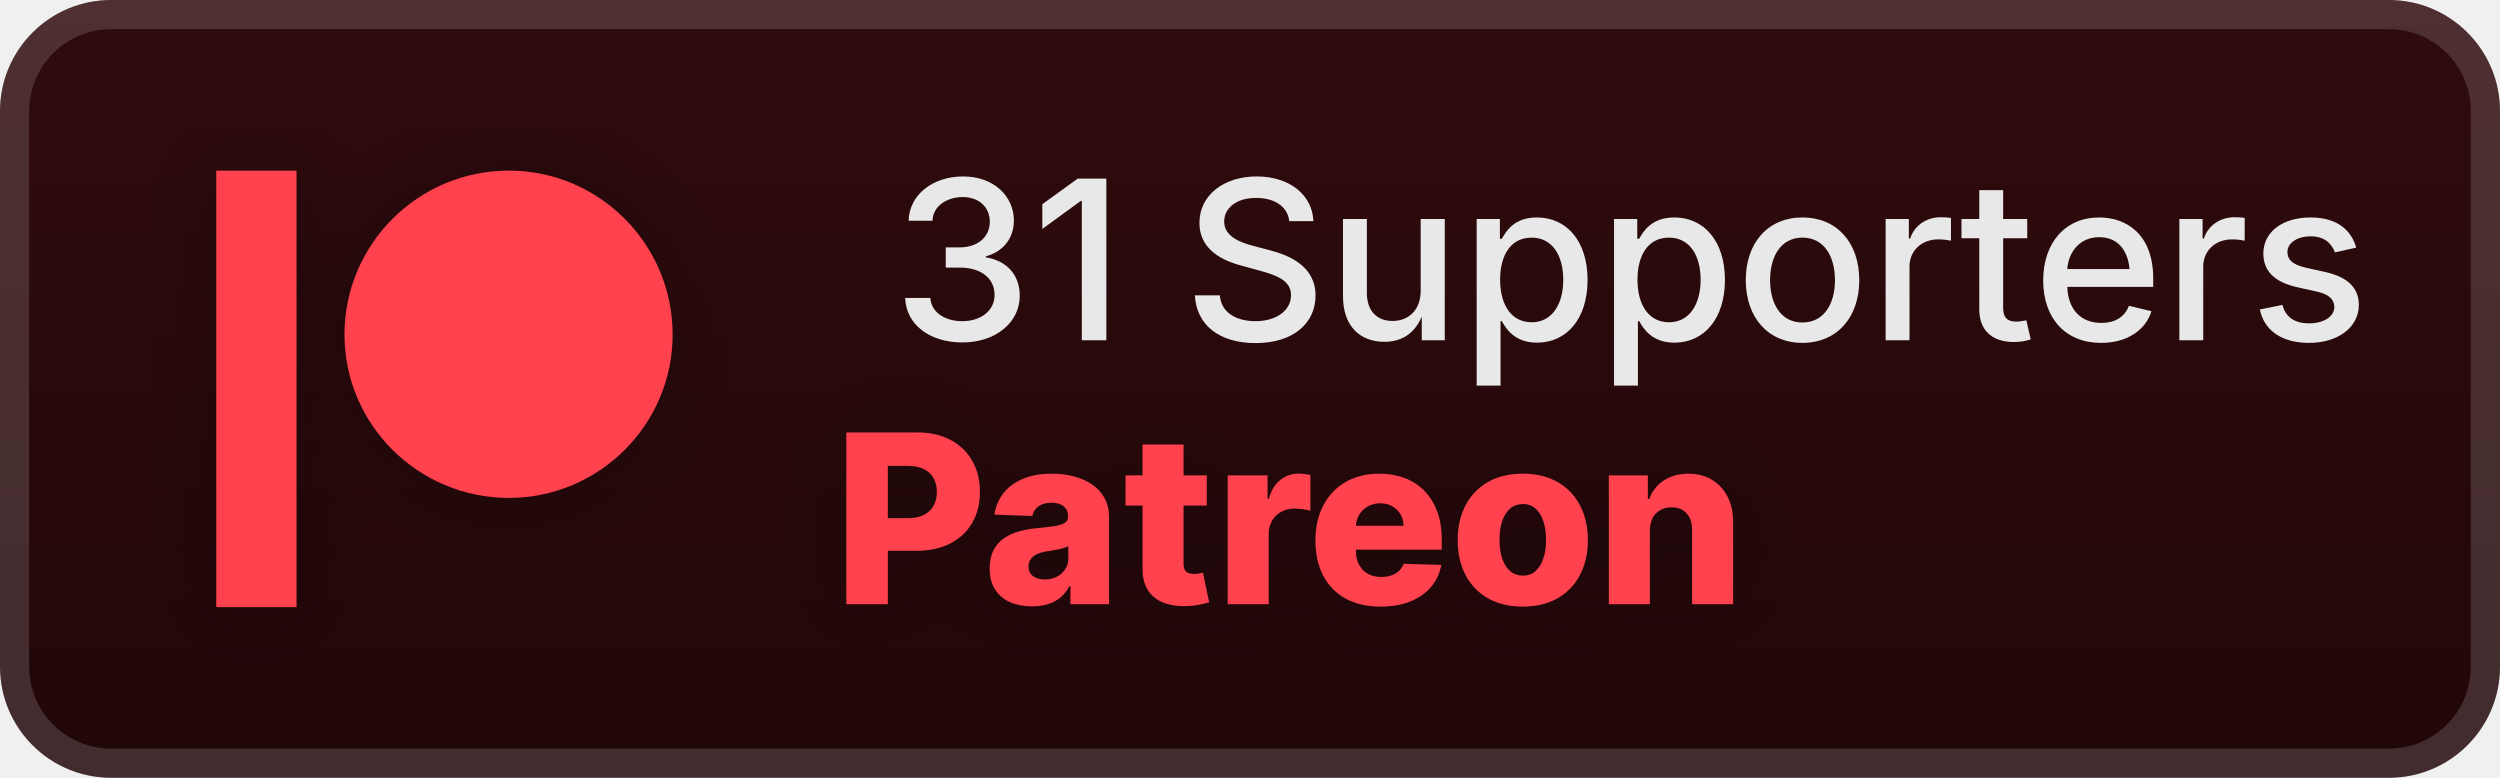
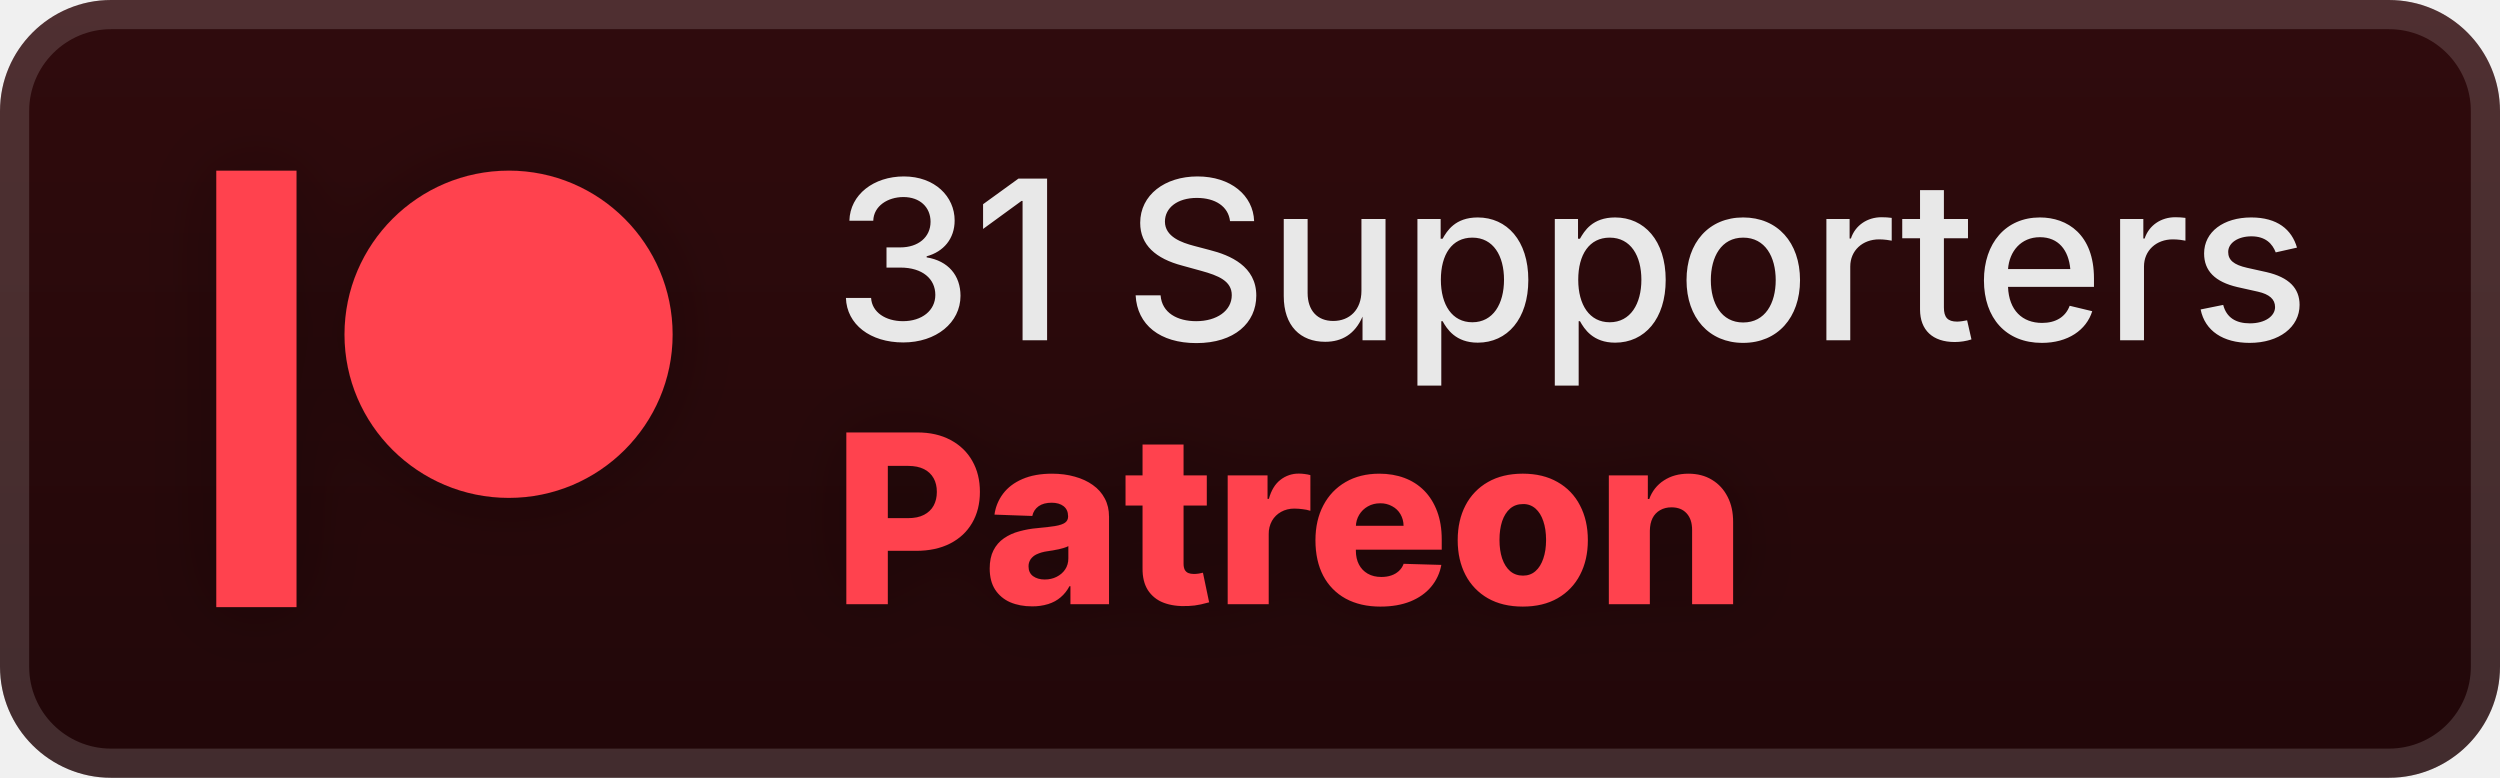
<svg xmlns="http://www.w3.org/2000/svg" width="180" height="56" fill="none" version="1.1" id="svg8">
  <rect width="180" height="56" fill="url(#a)" rx="8" id="rect1" />
  <g filter="url(#b)" id="g1">
    <path fill="#FF424E" d="M15.572 12.286v31.428h5.777V12.286zm21.062 0c-6.522 0-11.83 5.292-11.83 11.8 0 6.485 5.308 11.762 11.83 11.762 6.503 0 11.795-5.277 11.795-11.763 0-6.507-5.29-11.8-11.795-11.8" id="path1" />
  </g>
  <g filter="url(#c)" id="g3">
    <path fill="#FF424E" d="M60.936 43.5V31.136h5.107q1.388 0 2.396.544 1.015.537 1.564 1.503.55.96.55 2.233 0 1.28-.562 2.24-.556.954-1.588 1.48-1.032.525-2.45.524H62.8v-2.354h2.596q.675 0 1.129-.235.459-.236.694-.658.235-.429.235-.997 0-.573-.235-.99a1.6 1.6 0 0 0-.694-.652q-.459-.23-1.13-.23h-1.472V43.5zm13.371.157q-.887 0-1.575-.296a2.46 2.46 0 0 1-1.081-.906q-.393-.609-.392-1.527 0-.773.271-1.304t.749-.863a3.5 3.5 0 0 1 1.099-.501 7 7 0 0 1 1.328-.236q.79-.072 1.273-.15.484-.085.7-.236a.51.51 0 0 0 .224-.44v-.03q0-.465-.32-.72-.319-.252-.863-.253-.585 0-.942.254a1.12 1.12 0 0 0-.453.7l-2.722-.097a3.2 3.2 0 0 1 .622-1.509q.506-.67 1.388-1.05.888-.387 2.131-.387.888 0 1.636.212.75.206 1.304.603.555.393.857.966.309.575.308 1.31V43.5h-2.777v-1.292H77q-.248.471-.634.797-.38.326-.9.489a3.8 3.8 0 0 1-1.159.163m.912-1.932q.477 0 .857-.193.387-.193.616-.531.23-.344.23-.797v-.882a2 2 0 0 1-.309.121 5 5 0 0 1-.386.103 7 7 0 0 1-.435.084q-.222.036-.428.066a2.7 2.7 0 0 0-.713.206 1.1 1.1 0 0 0-.446.362.9.9 0 0 0-.151.52q0 .457.326.7.331.24.839.241m11.67-7.498V36.4h-5.85v-2.173zm-4.625-2.221h2.952v8.578q0 .272.085.44.09.164.26.236.168.066.404.067.168 0 .356-.03.193-.037.29-.061l.446 2.131q-.21.06-.597.15a5 5 0 0 1-.912.116q-1.038.048-1.78-.242a2.3 2.3 0 0 1-1.13-.917q-.386-.622-.374-1.564zm6.13 11.494v-9.273h2.868v1.69h.097q.253-.917.827-1.364a2.1 2.1 0 0 1 1.334-.453q.206 0 .422.03.218.025.405.079v2.566a3 3 0 0 0-.555-.115 5 5 0 0 0-.604-.042q-.525 0-.948.235a1.7 1.7 0 0 0-.658.646 1.9 1.9 0 0 0-.235.966V43.5zm11.009.175q-1.455 0-2.512-.574a3.97 3.97 0 0 1-1.618-1.648q-.56-1.074-.56-2.553 0-1.437.567-2.512.567-1.08 1.6-1.678 1.032-.603 2.432-.604.99 0 1.811.308.822.309 1.419.912.597.604.93 1.49.332.883.332 2.023v.737h-8.06V37.86h5.313a1.67 1.67 0 0 0-.223-.839 1.5 1.5 0 0 0-.598-.573 1.7 1.7 0 0 0-.863-.212q-.495 0-.888.224a1.68 1.68 0 0 0-.863 1.449v1.744q0 .568.223.996.224.423.634.658t.978.236q.393 0 .712-.109a1.5 1.5 0 0 0 .55-.32q.229-.21.344-.519l2.711.079a3.36 3.36 0 0 1-.743 1.587q-.567.67-1.491 1.045-.924.368-2.137.368m10.237 0q-1.461 0-2.511-.598a4.1 4.1 0 0 1-1.612-1.678q-.562-1.08-.562-2.505 0-1.431.562-2.506a4.07 4.07 0 0 1 1.612-1.678q1.05-.603 2.511-.604 1.461 0 2.505.604a4 4 0 0 1 1.612 1.678q.568 1.075.568 2.506 0 1.425-.568 2.505a4.07 4.07 0 0 1-1.612 1.678q-1.044.598-2.505.598m.018-2.228q.531 0 .9-.326.368-.326.561-.905.2-.58.199-1.34 0-.773-.199-1.353-.194-.58-.561-.905a1.3 1.3 0 0 0-.9-.326q-.549 0-.93.326-.373.326-.573.905-.193.58-.193 1.352 0 .762.193 1.34.2.58.573.906.381.327.93.326m9.131-3.236v5.29h-2.952v-9.273h2.807v1.703h.103a2.6 2.6 0 0 1 1.05-1.335q.743-.489 1.769-.489.978 0 1.696.441.724.434 1.123 1.22.405.778.399 1.823v5.91h-2.952v-5.33q.006-.773-.393-1.208-.392-.435-1.093-.435-.464 0-.821.205a1.36 1.36 0 0 0-.543.574q-.187.374-.193.906" id="path3" />
  </g>
  <rect width="177.9" height="53.9" x="1.05" y="1.05" stroke="#fff" stroke-opacity=".15" stroke-width="2.1" rx="6.95" id="rect3" />
  <defs id="defs8">
    <filter id="b" width="51.429" height="51.429" x="6.285" y="2.286" color-interpolation-filters="sRGB" filterUnits="userSpaceOnUse">
      <feFlood flood-opacity="0" result="BackgroundImageFix" id="feFlood3" />
      <feColorMatrix in="SourceAlpha" result="hardAlpha" values="0 0 0 0 0 0 0 0 0 0 0 0 0 0 0 0 0 0 127 0" id="feColorMatrix3" />
      <feOffset id="feOffset3" />
      <feGaussianBlur stdDeviation="2.857" id="feGaussianBlur3" />
      <feComposite in2="hardAlpha" operator="out" id="feComposite3" />
      <feColorMatrix values="0 0 0 0 0 0 0 0 0 0 0 0 0 0 0 0 0 0 0.25 0" id="feColorMatrix4" />
      <feBlend in2="BackgroundImageFix" result="effect1_dropShadow_28_523" id="feBlend4" />
      <feBlend in="SourceGraphic" in2="effect1_dropShadow_28_523" result="shape" id="feBlend5" />
    </filter>
    <filter id="c" width="119.2" height="48.2" x="54.4" y="3.9" color-interpolation-filters="sRGB" filterUnits="userSpaceOnUse">
      <feFlood flood-opacity="0" result="BackgroundImageFix" id="feFlood5" />
      <feColorMatrix in="SourceAlpha" result="hardAlpha" values="0 0 0 0 0 0 0 0 0 0 0 0 0 0 0 0 0 0 127 0" id="feColorMatrix5" />
      <feOffset id="feOffset5" />
      <feGaussianBlur stdDeviation="2.8" id="feGaussianBlur5" />
      <feComposite in2="hardAlpha" operator="out" id="feComposite5" />
      <feColorMatrix values="0 0 0 0 0 0 0 0 0 0 0 0 0 0 0 0 0 0 0.25 0" id="feColorMatrix6" />
      <feBlend in2="BackgroundImageFix" result="effect1_dropShadow_28_523" id="feBlend6" />
      <feBlend in="SourceGraphic" in2="effect1_dropShadow_28_523" result="shape" id="feBlend7" />
    </filter>
    <linearGradient id="a" x1="90" x2="90" y1="0" y2="56" gradientUnits="userSpaceOnUse">
      <stop stop-color="#300B0D" id="stop7" />
      <stop offset="1" stop-color="#210709" id="stop8" />
    </linearGradient>
  </defs>
  <text xml:space="preserve" style="font-weight:500;font-size:16px;font-family:Inter;-inkscape-font-specification:'Inter Medium';letter-spacing:0px;display:inline;fill:#e8e8e8;fill-opacity:1" x="60" y="24.501" id="text8">
-     <tspan id="tspan8" x="60" y="24.501"> 31 Supporters</tspan>
+     <tspan id="tspan8" x="60" y="24.501">31 Supporters</tspan>
  </text>
</svg>
